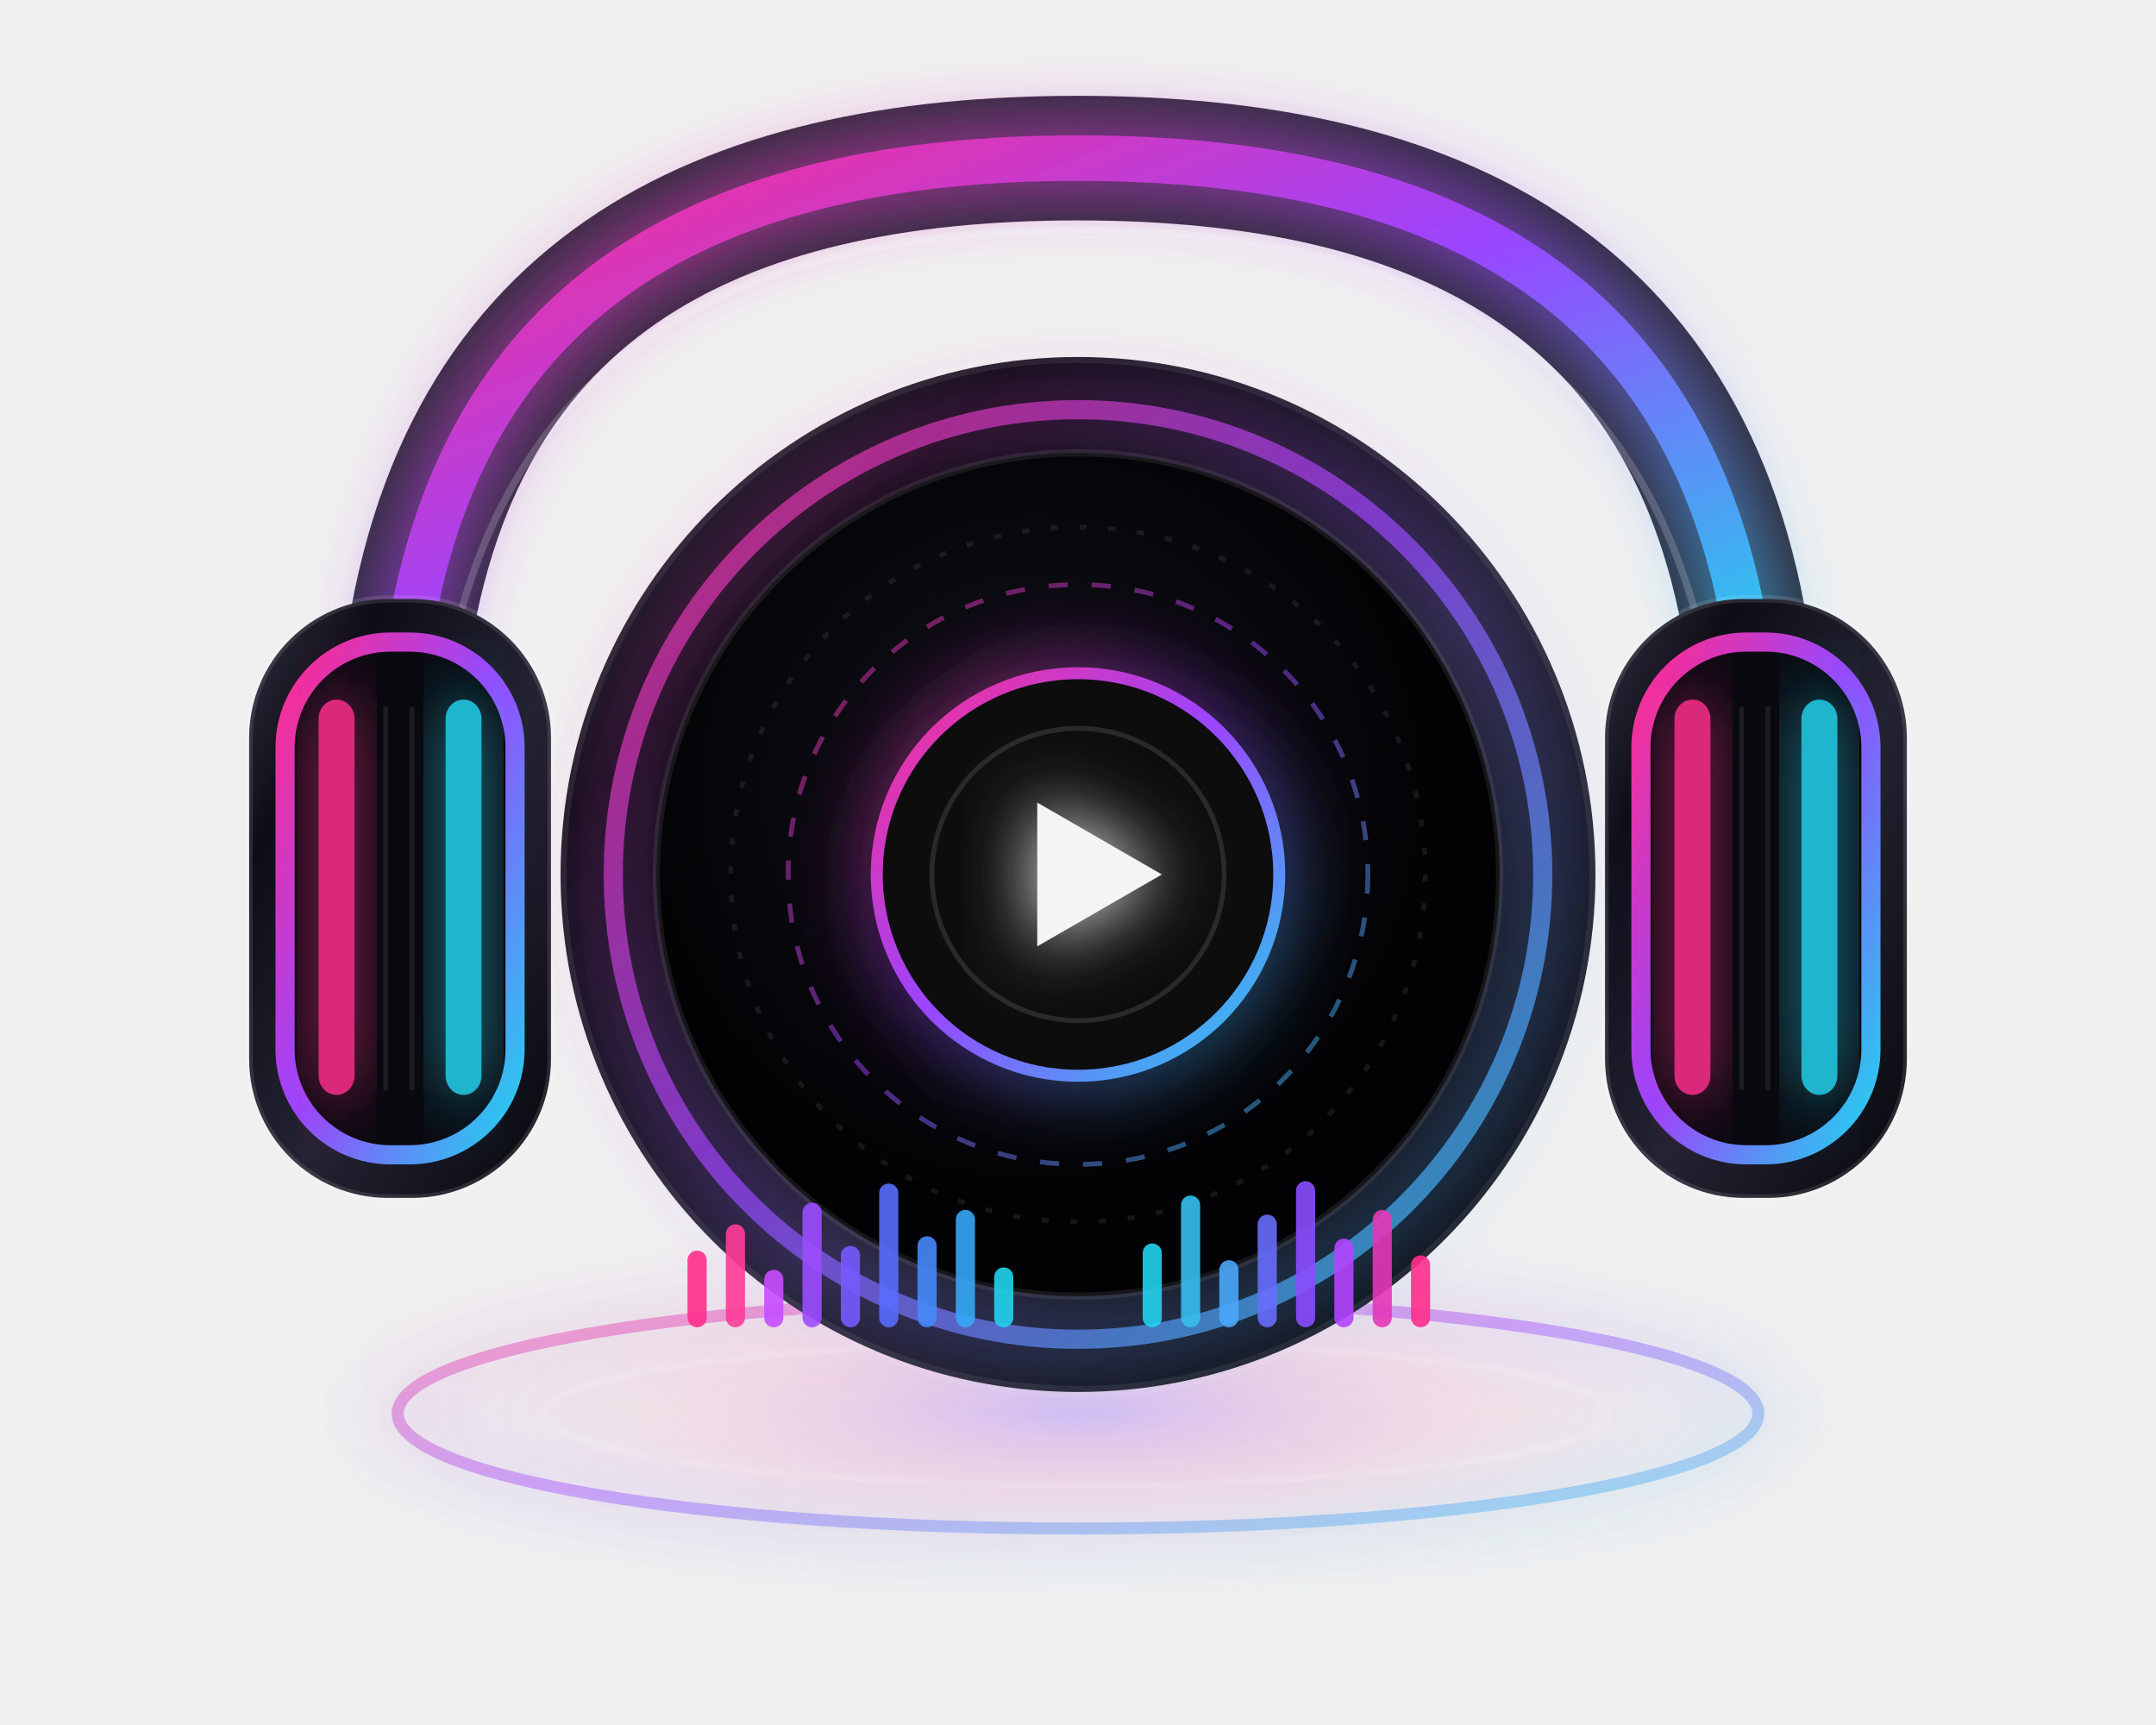
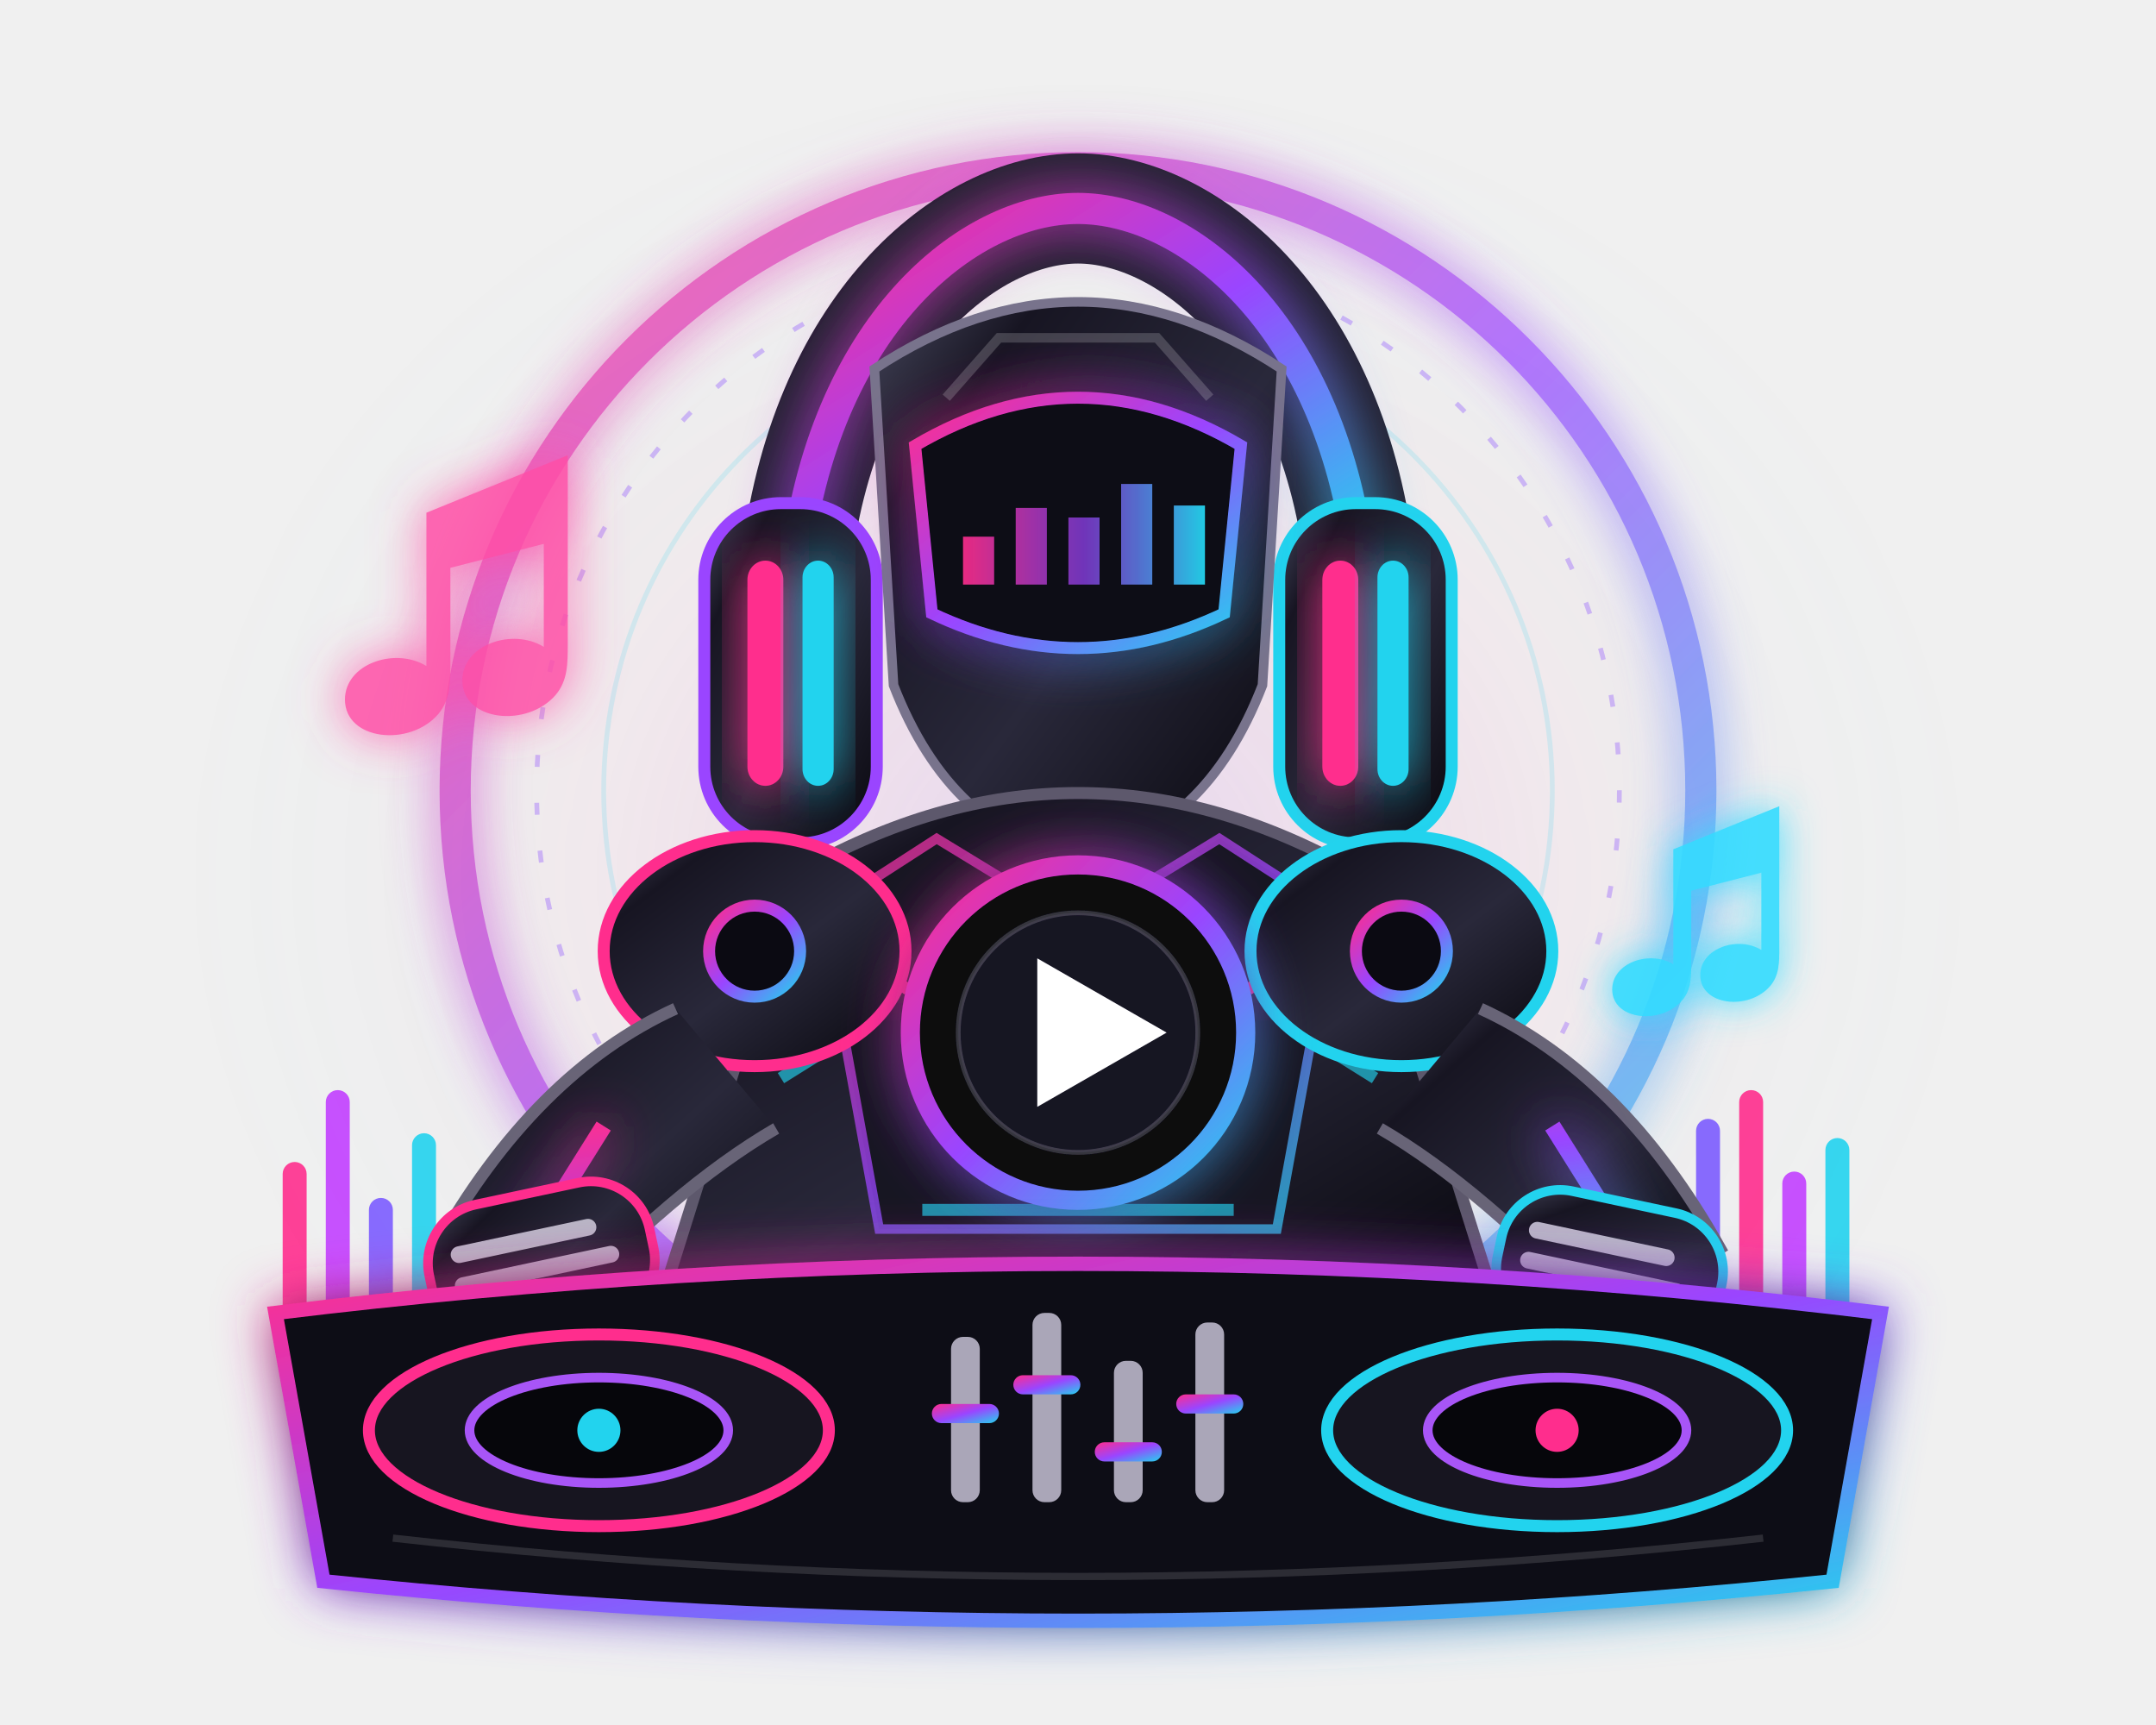
- <svg xmlns="http://www.w3.org/2000/svg" viewBox="0 0 900 720" role="img" aria-label="Console musical futurista da Rádio Amigos Digital">
+ <svg xmlns="http://www.w3.org/2000/svg" viewBox="0 0 900 720" role="img" aria-label="Robô DJ neon da Rádio Amigos Digital">
  <defs>
    <linearGradient id="neon" x1="0" y1="0" x2="1" y2="1">
      <stop stop-color="#ff2d8d" />
-       <stop offset=".48" stop-color="#9a45ff" />
+       <stop offset=".5" stop-color="#9a45ff" />
      <stop offset="1" stop-color="#22d3ee" />
    </linearGradient>
    <linearGradient id="metal" x1="0" y1="0" x2="1" y2="1">
-       <stop stop-color="#313042" />
-       <stop offset=".22" stop-color="#0e0d16" />
-       <stop offset=".56" stop-color="#242333" />
-       <stop offset="1" stop-color="#07070c" />
+       <stop stop-color="#46465c" />
+       <stop offset=".2" stop-color="#171522" />
+       <stop offset=".55" stop-color="#29283a" />
+       <stop offset="1" stop-color="#08070d" />
    </linearGradient>
-     <radialGradient id="disc" cx="45%" cy="40%">
-       <stop stop-color="#242133" />
-       <stop offset=".42" stop-color="#0c0b12" />
-       <stop offset="1" stop-color="#020204" />
-     </radialGradient>
+     <linearGradient id="visor" x1="0" y1="0" x2="1" y2="0">
+       <stop stop-color="#ff2d8d" stop-opacity=".9" />
+       <stop offset=".5" stop-color="#9a45ff" stop-opacity=".7" />
+       <stop offset="1" stop-color="#22d3ee" stop-opacity=".95" />
+     </linearGradient>
    <radialGradient id="halo">
-       <stop stop-color="#8a4dff" stop-opacity=".5" />
-       <stop offset=".5" stop-color="#ff2d8d" stop-opacity=".14" />
+       <stop stop-color="#a855f7" stop-opacity=".5" />
+       <stop offset=".55" stop-color="#ff2d8d" stop-opacity=".12" />
      <stop offset="1" stop-color="#22d3ee" stop-opacity="0" />
    </radialGradient>
-     <filter id="glow" x="-60%" y="-60%" width="220%" height="220%">
-       <feGaussianBlur stdDeviation="15" result="b" />
+     <filter id="glow" x="-70%" y="-70%" width="240%" height="240%">
+       <feGaussianBlur stdDeviation="11" result="b" />
      <feMerge>
        <feMergeNode in="b" />
        <feMergeNode in="SourceGraphic" />
      </feMerge>
    </filter>
-     <filter id="soft" x="-30%" y="-30%" width="160%" height="160%">
-       <feGaussianBlur stdDeviation="6" />
+     <filter id="soft" x="-50%" y="-50%" width="200%" height="200%">
+       <feGaussianBlur stdDeviation="22" />
    </filter>
+     <style>
+       #dj{animation:djFloat 4.8s ease-in-out infinite;transform-origin:450px 350px}
+       #haloA{animation:haloPulse 3.2s ease-in-out infinite;transform-origin:450px 330px}
+       #haloB{animation:ringSpin 18s linear infinite;transform-origin:450px 330px}
+       #chest{animation:chestPulse 1.8s ease-in-out infinite;transform-origin:450px 397px}
+       .eq{transform-box:fill-box;transform-origin:center bottom;animation:eqBounce .75s ease-in-out infinite alternate}
+       .eq:nth-child(2n){animation-duration:.52s}.eq:nth-child(3n){animation-duration:.92s}
+       .note{animation:noteFloat 3.4s ease-in-out infinite}.note.alt{animation-delay:-1.6s}
+       @keyframes djFloat{50%{transform:translateY(-9px)}}
+       @keyframes haloPulse{50%{transform:scale(1.035);opacity:.88}}
+       @keyframes ringSpin{to{transform:rotate(360deg)}}
+       @keyframes chestPulse{50%{transform:scale(1.045);filter:brightness(1.35)}}
+       @keyframes eqBounce{to{transform:scaleY(.38);opacity:.65}}
+       @keyframes noteFloat{50%{transform:translateY(-12px);opacity:.65}}
+     </style>
  </defs>
-   <ellipse cx="450" cy="590" rx="338" ry="76" fill="url(#halo)" opacity=".6" />
-   <ellipse cx="450" cy="590" rx="284" ry="48" fill="none" stroke="url(#neon)" stroke-width="5" opacity=".45" filter="url(#glow)" />
-   <ellipse cx="450" cy="590" rx="222" ry="30" fill="none" stroke="#fff" stroke-opacity=".1" stroke-width="3" />
-   <path d="M168 288C185 119 300 66 450 66s265 53 282 222" fill="none" stroke="#302d3d" stroke-width="52" stroke-linecap="round" />
-   <path d="M168 288C185 119 300 66 450 66s265 53 282 222" fill="none" stroke="url(#neon)" stroke-width="19" stroke-linecap="round" filter="url(#glow)" />
-   <path d="M187 278C214 143 312 96 450 96s236 47 263 182" fill="none" stroke="#fff" stroke-opacity=".18" stroke-width="3" stroke-linecap="round" />
-   <g transform="translate(104,250)">
-     <rect width="126" height="250" rx="58" fill="url(#metal)" stroke="#fff" stroke-opacity=".11" stroke-width="3" />
-     <rect x="15" y="18" width="96" height="214" rx="44" fill="#0a0910" stroke="url(#neon)" stroke-width="8" />
-     <rect x="29" y="42" width="15" height="165" rx="8" fill="#ff2d8d" opacity=".85" filter="url(#glow)" />
-     <rect x="82" y="42" width="15" height="165" rx="8" fill="#22d3ee" opacity=".85" filter="url(#glow)" />
-     <path d="M57 45v160M68 45v160" stroke="#fff" stroke-opacity=".08" stroke-width="2" />
+   <ellipse cx="450" cy="365" rx="365" ry="330" fill="url(#halo)" opacity=".32" filter="url(#soft)" />
+   <circle id="haloA" cx="450" cy="330" r="260" fill="none" stroke="url(#neon)" stroke-width="13" opacity=".72" filter="url(#glow)" />
+   <circle id="haloB" cx="450" cy="330" r="226" fill="none" stroke="#8a4dff" stroke-opacity=".35" stroke-width="2" stroke-dasharray="5 15" />
+   <circle cx="450" cy="330" r="198" fill="none" stroke="#22d3ee" stroke-opacity=".15" stroke-width="2" />
+   <g opacity=".9">
+     <g transform="translate(118,455)">
+       <rect class="eq" x="0" y="30" width="10" height="80" rx="5" fill="#ff2d8d" />
+       <rect class="eq" x="18" y="0" width="10" height="110" rx="5" fill="#c23fff" />
+       <rect class="eq" x="36" y="45" width="10" height="65" rx="5" fill="#7c5cff" />
+       <rect class="eq" x="54" y="18" width="10" height="92" rx="5" fill="#22d3ee" />
+       <rect class="eq" x="72" y="53" width="10" height="57" rx="5" fill="#ff2d8d" />
+     </g>
+     <g transform="translate(690,455)">
+       <rect class="eq" x="0" y="45" width="10" height="65" rx="5" fill="#22d3ee" />
+       <rect class="eq" x="18" y="12" width="10" height="98" rx="5" fill="#7c5cff" />
+       <rect class="eq" x="36" y="0" width="10" height="110" rx="5" fill="#ff2d8d" />
+       <rect class="eq" x="54" y="34" width="10" height="76" rx="5" fill="#c23fff" />
+       <rect class="eq" x="72" y="20" width="10" height="90" rx="5" fill="#22d3ee" />
+     </g>
  </g>
-   <g transform="translate(670,250)">
-     <rect width="126" height="250" rx="58" fill="url(#metal)" stroke="#fff" stroke-opacity=".11" stroke-width="3" />
-     <rect x="15" y="18" width="96" height="214" rx="44" fill="#0a0910" stroke="url(#neon)" stroke-width="8" />
-     <rect x="29" y="42" width="15" height="165" rx="8" fill="#ff2d8d" opacity=".85" filter="url(#glow)" />
-     <rect x="82" y="42" width="15" height="165" rx="8" fill="#22d3ee" opacity=".85" filter="url(#glow)" />
-     <path d="M57 45v160M68 45v160" stroke="#fff" stroke-opacity=".08" stroke-width="2" />
+   <g class="note" fill="#ff4da6" filter="url(#glow)" opacity=".85">
+     <path d="M178 214v64c-13-8-34-1-34 14 0 17 27 20 39 6 5-6 5-13 5-21v-40l39-10v43c-13-8-34-1-34 14 0 17 27 20 39 6 5-6 5-13 5-21v-79z" />
  </g>
-   <circle cx="450" cy="365" r="216" fill="url(#metal)" stroke="#fff" stroke-opacity=".08" stroke-width="5" />
-   <circle cx="450" cy="365" r="194" fill="none" stroke="url(#neon)" stroke-width="8" opacity=".75" filter="url(#glow)" />
-   <circle cx="450" cy="365" r="176" fill="url(#disc)" stroke="#fff" stroke-opacity=".08" stroke-width="3" />
-   <circle cx="450" cy="365" r="145" fill="none" stroke="#fff" stroke-opacity=".08" stroke-width="2" stroke-dasharray="3 9" />
-   <circle cx="450" cy="365" r="121" fill="none" stroke="url(#neon)" stroke-opacity=".5" stroke-width="2" stroke-dasharray="8 10" />
-   <circle cx="450" cy="365" r="84" fill="#090811" stroke="url(#neon)" stroke-width="5" filter="url(#glow)" />
-   <circle cx="450" cy="365" r="61" fill="none" stroke="#fff" stroke-opacity=".12" stroke-width="2" />
-   <path d="M433 335l52 30-52 30z" fill="#fff" opacity=".95" filter="url(#glow)" />
-   <g opacity=".9">
-     <rect x="287" y="522" width="8" height="32" rx="4" fill="#ff2d8d" />
-     <rect x="303" y="511" width="8" height="43" rx="4" fill="#ff3b98" />
-     <rect x="319" y="530" width="8" height="24" rx="4" fill="#c64cff" />
-     <rect x="335" y="502" width="8" height="52" rx="4" fill="#9b4dff" />
-     <rect x="351" y="520" width="8" height="34" rx="4" fill="#765aff" />
-     <rect x="367" y="494" width="8" height="60" rx="4" fill="#586dfd" />
-     <rect x="383" y="516" width="8" height="38" rx="4" fill="#4589fb" />
-     <rect x="399" y="505" width="8" height="49" rx="4" fill="#35a7f6" />
-     <rect x="415" y="529" width="8" height="25" rx="4" fill="#22d3ee" />
-     <rect x="477" y="519" width="8" height="35" rx="4" fill="#22d3ee" />
-     <rect x="493" y="499" width="8" height="55" rx="4" fill="#35bff0" />
-     <rect x="509" y="526" width="8" height="28" rx="4" fill="#4aa7fa" />
-     <rect x="525" y="507" width="8" height="47" rx="4" fill="#676dfc" />
-     <rect x="541" y="493" width="8" height="61" rx="4" fill="#8a4dff" />
-     <rect x="557" y="517" width="8" height="37" rx="4" fill="#b344ff" />
-     <rect x="573" y="505" width="8" height="49" rx="4" fill="#e436b7" />
-     <rect x="589" y="524" width="8" height="30" rx="4" fill="#ff2d8d" />
+   <g class="note alt" transform="translate(565 194) scale(.75)" fill="#31dcff" filter="url(#glow)" opacity=".9">
+     <path d="M178 214v64c-13-8-34-1-34 14 0 17 27 20 39 6 5-6 5-13 5-21v-40l39-10v43c-13-8-34-1-34 14 0 17 27 20 39 6 5-6 5-13 5-21v-79z" />
  </g>
+   <g id="dj">
+     <path d="M332 238c11-102 72-151 118-151s107 49 118 151" fill="none" stroke="#242232" stroke-width="46" stroke-linecap="round" />
+     <path d="M332 238c11-102 72-151 118-151s107 49 118 151" fill="none" stroke="url(#neon)" stroke-width="13" stroke-linecap="round" filter="url(#glow)" />
+     <g transform="translate(294 210)">
+       <rect width="72" height="142" rx="32" fill="url(#metal)" stroke="#9a45ff" stroke-width="5" />
+       <rect x="18" y="24" width="15" height="94" rx="8" fill="#ff2d8d" filter="url(#glow)" />
+       <rect x="41" y="24" width="13" height="94" rx="7" fill="#22d3ee" filter="url(#glow)" />
+     </g>
+     <g transform="translate(534 210)">
+       <rect width="72" height="142" rx="32" fill="url(#metal)" stroke="#22d3ee" stroke-width="5" />
+       <rect x="18" y="24" width="15" height="94" rx="8" fill="#ff2d8d" filter="url(#glow)" />
+       <rect x="41" y="24" width="13" height="94" rx="7" fill="#22d3ee" filter="url(#glow)" />
+     </g>
+     <path d="M365 154Q450 98 535 154l-8 132q-24 62-77 72-53-10-77-72z" fill="url(#metal)" stroke="#78738c" stroke-width="4" />
+     <path d="M382 186q68-40 136 0l-7 70q-61 29-122 0z" fill="#070812" stroke="url(#neon)" stroke-width="5" filter="url(#glow)" />
+     <path d="M402 224h13v20h-13zm22-12h13v32h-13zm22 4h13v28h-13zm22-14h13v42h-13zm22 9h13v33h-13" fill="url(#visor)" />
+     <path d="M395 166l22-25h66l22 25" fill="none" stroke="#fff" stroke-opacity=".18" stroke-width="4" />
+     <path d="M409 342h82l15 45-56 48-56-48z" fill="#14131e" stroke="#656174" stroke-width="4" />
+     <path d="M332 365q118-68 236 0l55 175H277z" fill="url(#metal)" stroke="#5d586c" stroke-width="5" />
+     <path d="M343 381l48-31 59 36 59-36 48 31-24 132H367z" fill="#171622" stroke="url(#neon)" stroke-opacity=".75" stroke-width="4" />
+     <path d="M366 425l-40 25m208-25 40 25M385 505h130" fill="none" stroke="#22d3ee" stroke-opacity=".65" stroke-width="5" />
+     <path d="M352 395l27 18m169-18-27 18" fill="none" stroke="#ff2d8d" stroke-width="5" filter="url(#glow)" />
+     <ellipse cx="315" cy="397" rx="63" ry="48" fill="url(#metal)" stroke="#ff2d8d" stroke-width="5" />
+     <ellipse cx="585" cy="397" rx="63" ry="48" fill="url(#metal)" stroke="#22d3ee" stroke-width="5" />
+     <circle cx="315" cy="397" r="19" fill="#0b0a12" stroke="url(#neon)" stroke-width="5" />
+     <circle cx="585" cy="397" r="19" fill="#0b0a12" stroke="url(#neon)" stroke-width="5" />
+     <g id="chest" filter="url(#glow)">
+       <circle cx="450" cy="431" r="70" fill="#090811" stroke="url(#neon)" stroke-width="8" />
+       <circle cx="450" cy="431" r="50" fill="#151324" stroke="#fff" stroke-opacity=".18" stroke-width="2" />
+       <path d="M433 400l54 31-54 31z" fill="#fff" />
+     </g>
+     <path d="M282 421q-59 27-100 100l49 29q50-54 93-79" fill="url(#metal)" stroke="#686477" stroke-width="5" />
+     <path d="M618 421q59 27 100 100l-49 29q-50-54-93-79" fill="url(#metal)" stroke="#686477" stroke-width="5" />
+     <path d="M252 470l-42 67m438-67 42 67" stroke="url(#neon)" stroke-width="7" filter="url(#glow)" />
+     <g transform="translate(174 508) rotate(-12)">
+       <rect width="94" height="58" rx="25" fill="url(#metal)" stroke="#ff2d8d" stroke-width="4" />
+       <path d="M14 19h55M13 32h63M20 45h48" stroke="#b8b6c5" stroke-width="7" stroke-linecap="round" />
+     </g>
+     <g transform="translate(632 492) rotate(12)">
+       <rect width="94" height="58" rx="25" fill="url(#metal)" stroke="#22d3ee" stroke-width="4" />
+       <path d="M14 19h55M13 32h63M20 45h48" stroke="#b8b6c5" stroke-width="7" stroke-linecap="round" />
+     </g>
+   </g>
+   <path d="M115 548Q450 507 785 548l-20 112Q450 693 135 660z" fill="#0c0b13" stroke="url(#neon)" stroke-width="6" filter="url(#glow)" />
+   <ellipse cx="250" cy="597" rx="96" ry="40" fill="#171520" stroke="#ff2d8d" stroke-width="5" />
+   <ellipse cx="250" cy="597" rx="54" ry="22" fill="#06060b" stroke="#a855f7" stroke-width="4" />
+   <circle cx="250" cy="597" r="9" fill="#22d3ee" />
+   <ellipse cx="650" cy="597" rx="96" ry="40" fill="#171520" stroke="#22d3ee" stroke-width="5" />
+   <ellipse cx="650" cy="597" rx="54" ry="22" fill="#06060b" stroke="#a855f7" stroke-width="4" />
+   <circle cx="650" cy="597" r="9" fill="#ff2d8d" />
+   <g fill="#aaa6b8">
+     <rect x="397" y="558" width="12" height="69" rx="5" />
+     <rect x="431" y="548" width="12" height="79" rx="5" />
+     <rect x="465" y="568" width="12" height="59" rx="5" />
+     <rect x="499" y="552" width="12" height="75" rx="5" />
+   </g>
+   <g fill="url(#neon)">
+     <rect x="389" y="586" width="28" height="8" rx="4" />
+     <rect x="423" y="574" width="28" height="8" rx="4" />
+     <rect x="457" y="602" width="28" height="8" rx="4" />
+     <rect x="491" y="582" width="28" height="8" rx="4" />
+   </g>
+   <path d="M164 642q286 32 572 0" fill="none" stroke="#fff" stroke-opacity=".13" stroke-width="3" />
</svg>
